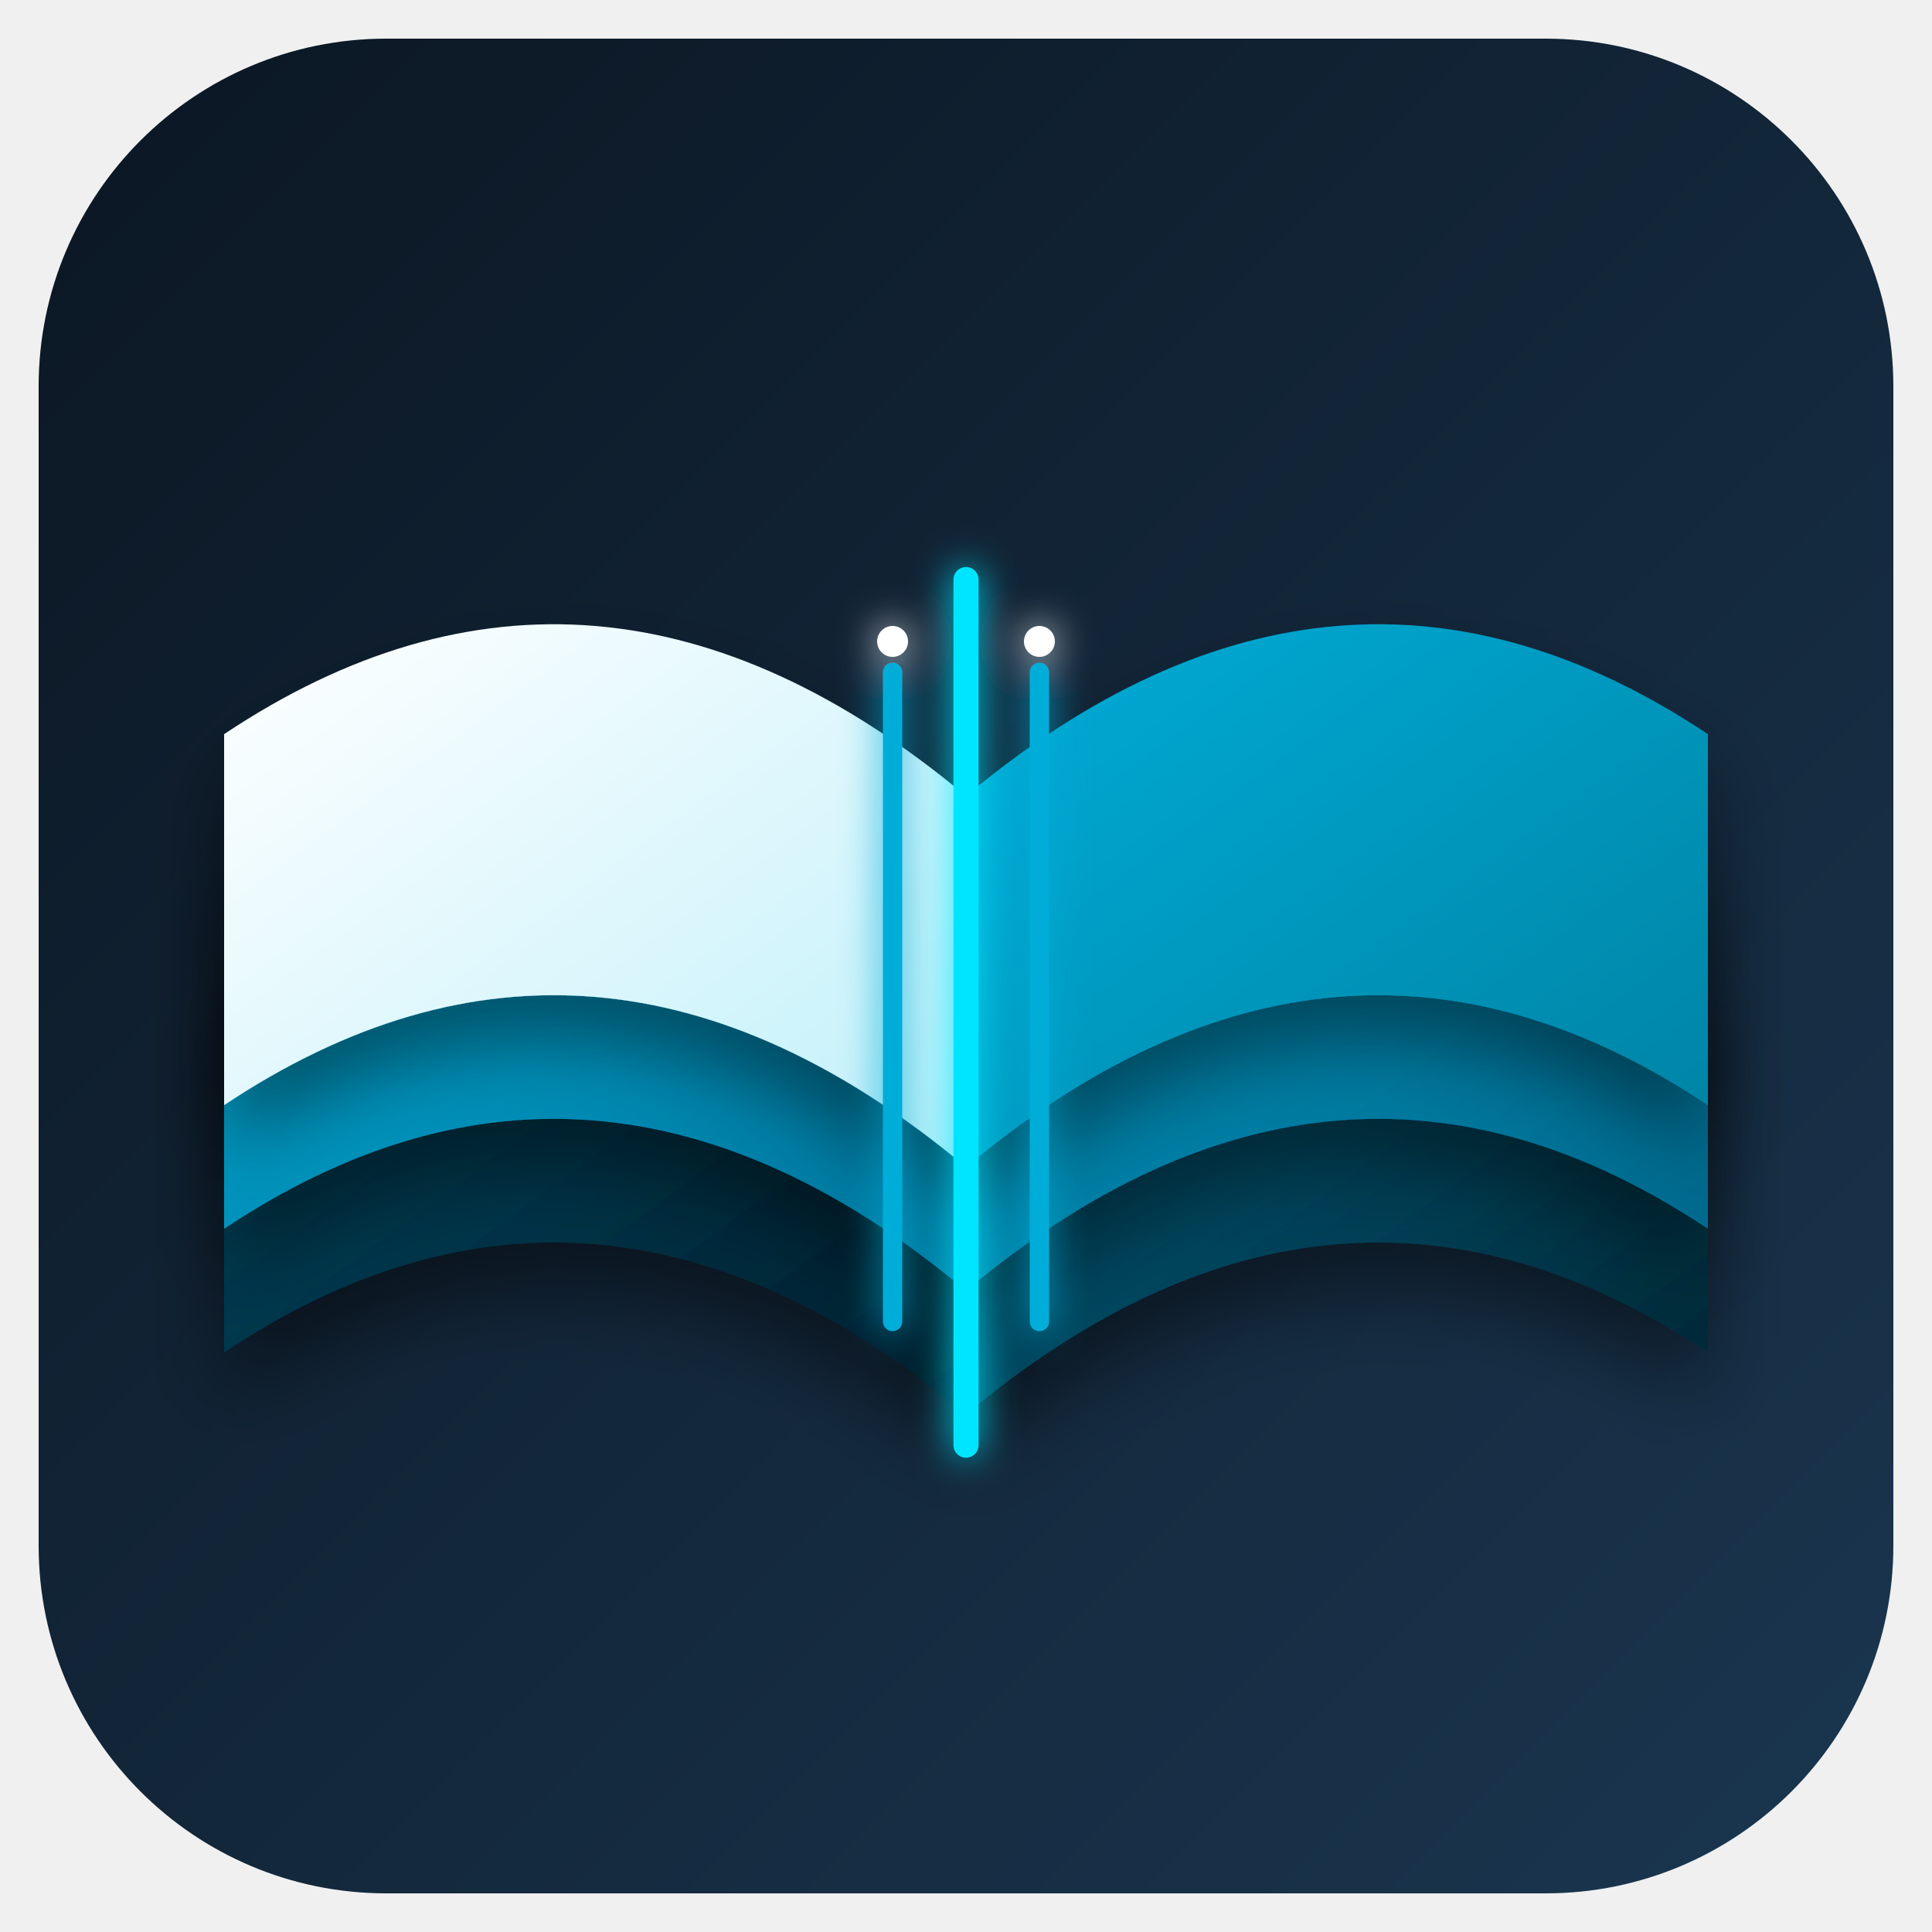
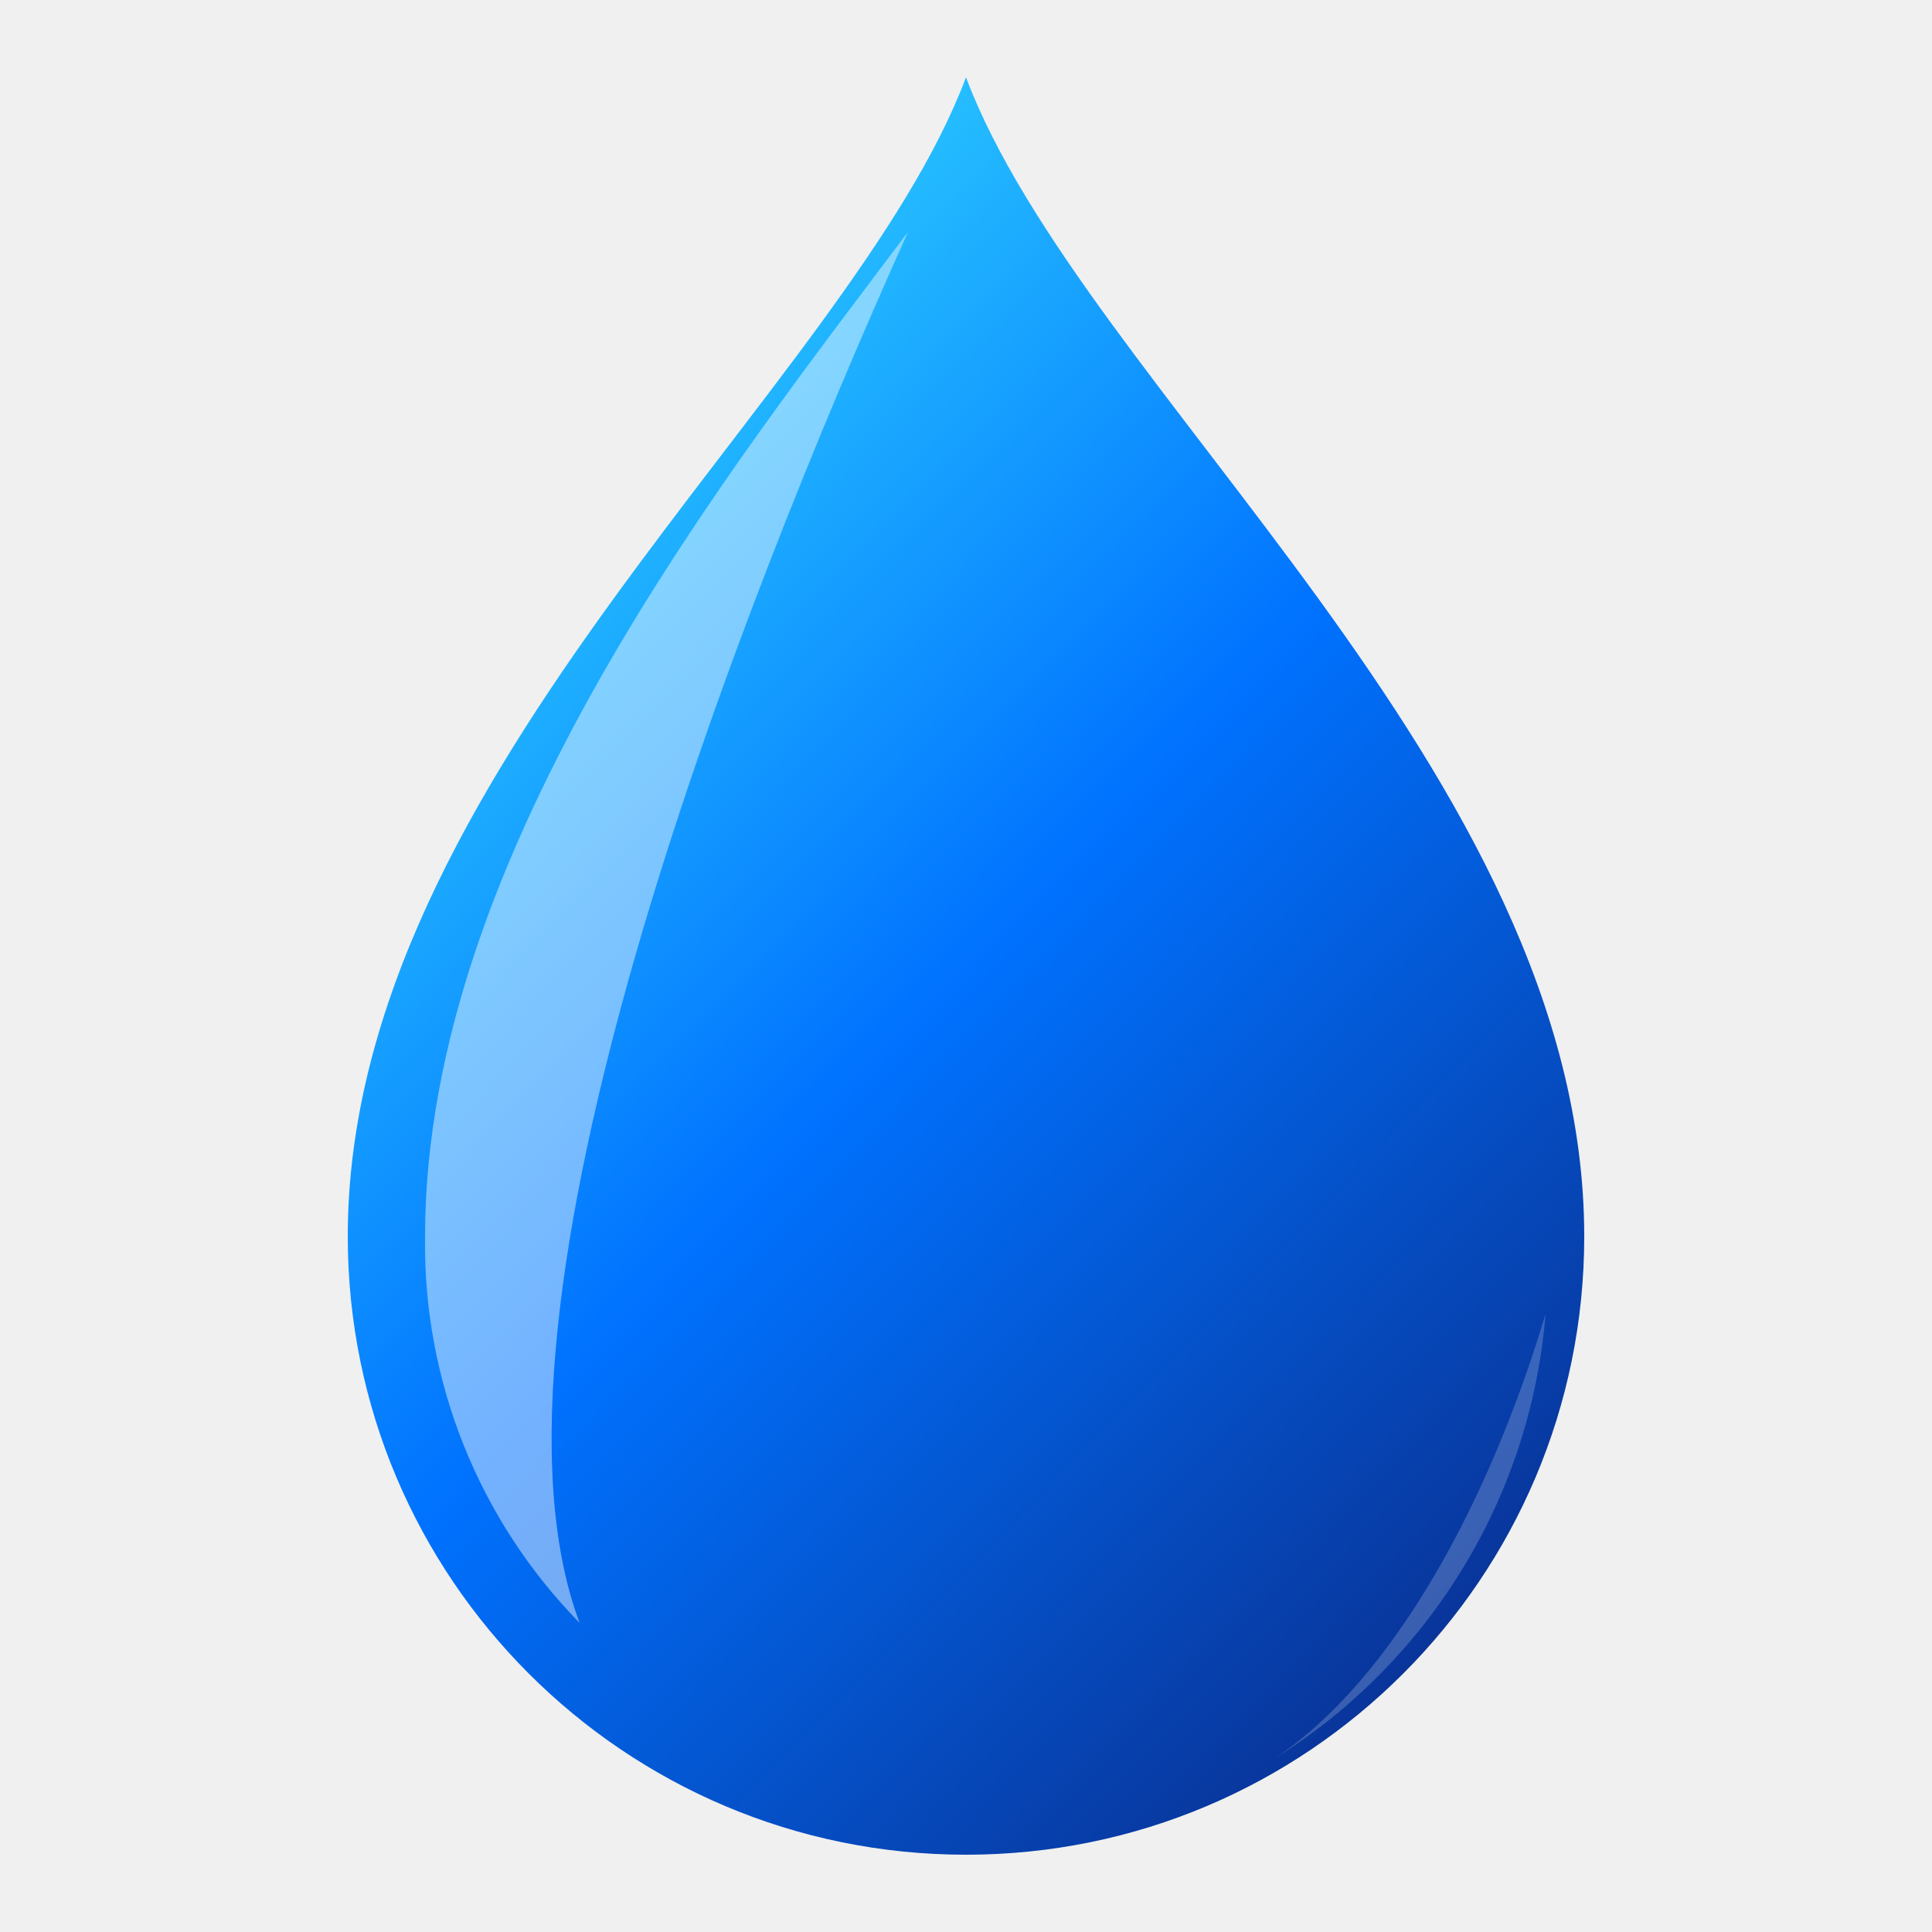
<svg xmlns="http://www.w3.org/2000/svg" viewBox="0 0 500 500" width="500" height="500">
  <defs>
-     <linearGradient id="bgGradDark" x1="0%" y1="0%" x2="100%" y2="100%">
-       <stop offset="0%" stop-color="#0B1622" />
-       <stop offset="100%" stop-color="#1A3650" />
+     <linearGradient id="dropGrad" x1="15%" y1="0%" x2="85%" y2="100%">
+       <stop offset="0%" stop-color="#38E5FF" />
+       <stop offset="50%" stop-color="#0072FF" />
+       <stop offset="100%" stop-color="#0A2B8A" />
    </linearGradient>
-     <linearGradient id="l3-left-dark" x1="0%" y1="0%" x2="100%" y2="100%">
-       <stop offset="0%" stop-color="#FFFFFF" />
-       <stop offset="100%" stop-color="#C0F0FA" />
-     </linearGradient>
-     <linearGradient id="l3-right-dark" x1="0%" y1="0%" x2="100%" y2="100%">
-       <stop offset="0%" stop-color="#00ADD8" />
-       <stop offset="100%" stop-color="#0082A3" />
-     </linearGradient>
-     <linearGradient id="l2-left-dark" x1="0%" y1="0%" x2="100%" y2="100%">
-       <stop offset="0%" stop-color="#00ADD8" />
-       <stop offset="100%" stop-color="#007299" />
-     </linearGradient>
-     <linearGradient id="l2-right-dark" x1="0%" y1="0%" x2="100%" y2="100%">
-       <stop offset="0%" stop-color="#0099C2" />
-       <stop offset="100%" stop-color="#00668A" />
-     </linearGradient>
-     <linearGradient id="l1-left-dark" x1="0%" y1="0%" x2="100%" y2="100%">
-       <stop offset="0%" stop-color="#004B66" />
-       <stop offset="100%" stop-color="#001D2B" />
-     </linearGradient>
-     <linearGradient id="l1-right-dark" x1="0%" y1="0%" x2="100%" y2="100%">
-       <stop offset="0%" stop-color="#00668A" />
-       <stop offset="100%" stop-color="#002633" />
-     </linearGradient>
-     <filter id="shadowDark" x="-20%" y="-20%" width="140%" height="140%">
-       <feDropShadow dx="0" dy="12" stdDeviation="10" flood-color="#000000" flood-opacity="0.45" />
-     </filter>
-     <filter id="glowDark" x="-50%" y="-50%" width="200%" height="200%">
-       <feGaussianBlur stdDeviation="5" result="coloredBlur" />
-       <feMerge>
-         <feMergeNode in="coloredBlur" />
-         <feMergeNode in="SourceGraphic" />
-       </feMerge>
-     </filter>
  </defs>
-   <rect x="10" y="10" width="480" height="480" rx="90" fill="url(#bgGradDark)" />
  <g>
-     <g filter="url(#shadowDark)">
-       <path d="M 58 254 Q 154 190, 250 270 L 250 366 Q 154 286, 58 350 Z" fill="url(#l1-left-dark)" />
-       <path d="M 442 254 Q 346 190, 250 270 L 250 366 Q 346 286, 442 350 Z" fill="url(#l1-right-dark)" />
-     </g>
-     <g filter="url(#shadowDark)">
-       <path d="M 58 222 Q 154 158, 250 238 L 250 334 Q 154 254, 58 318 Z" fill="url(#l2-left-dark)" />
-       <path d="M 442 222 Q 346 158, 250 238 L 250 334 Q 346 254, 442 318 Z" fill="url(#l2-right-dark)" />
-     </g>
-     <g filter="url(#shadowDark)">
-       <path d="M 58 190 Q 154 126, 250 206 L 250 302 Q 154 222, 58 286 Z" fill="url(#l3-left-dark)" />
-       <path d="M 442 190 Q 346 126, 250 206 L 250 302 Q 346 222, 442 286 Z" fill="url(#l3-right-dark)" />
-     </g>
-     <g filter="url(#glowDark)">
-       <line x1="231" y1="174" x2="231" y2="342" stroke="#00ADD8" stroke-width="5" stroke-linecap="round" />
-       <line x1="269" y1="174" x2="269" y2="342" stroke="#00ADD8" stroke-width="5" stroke-linecap="round" />
-       <line x1="250" y1="150" x2="250" y2="374" stroke="#00E5FF" stroke-width="6.5" stroke-linecap="round" />
-       <circle cx="231" cy="166" r="4" fill="#FFFFFF" />
-       <circle cx="269" cy="166" r="4" fill="#FFFFFF" />
-     </g>
+     <path d="M 250 20              C 220 100, 90 200, 90 320              A 160 160 0 0 0 410 320              C 410 200, 280 100, 250 20 Z" fill="url(#dropGrad)" />
+     <path d="M 235 60              C 190 120, 110 220, 110 320              A 140 140 0 0 0 150 420              C 120 340, 190 160, 235 60 Z" fill="#FFFFFF" opacity="0.45" />
+     <path d="M 330 455              A 150 150 0 0 0 400 340              C 385 390, 360 435, 330 455 Z" fill="#FFFFFF" opacity="0.2" />
  </g>
</svg>
